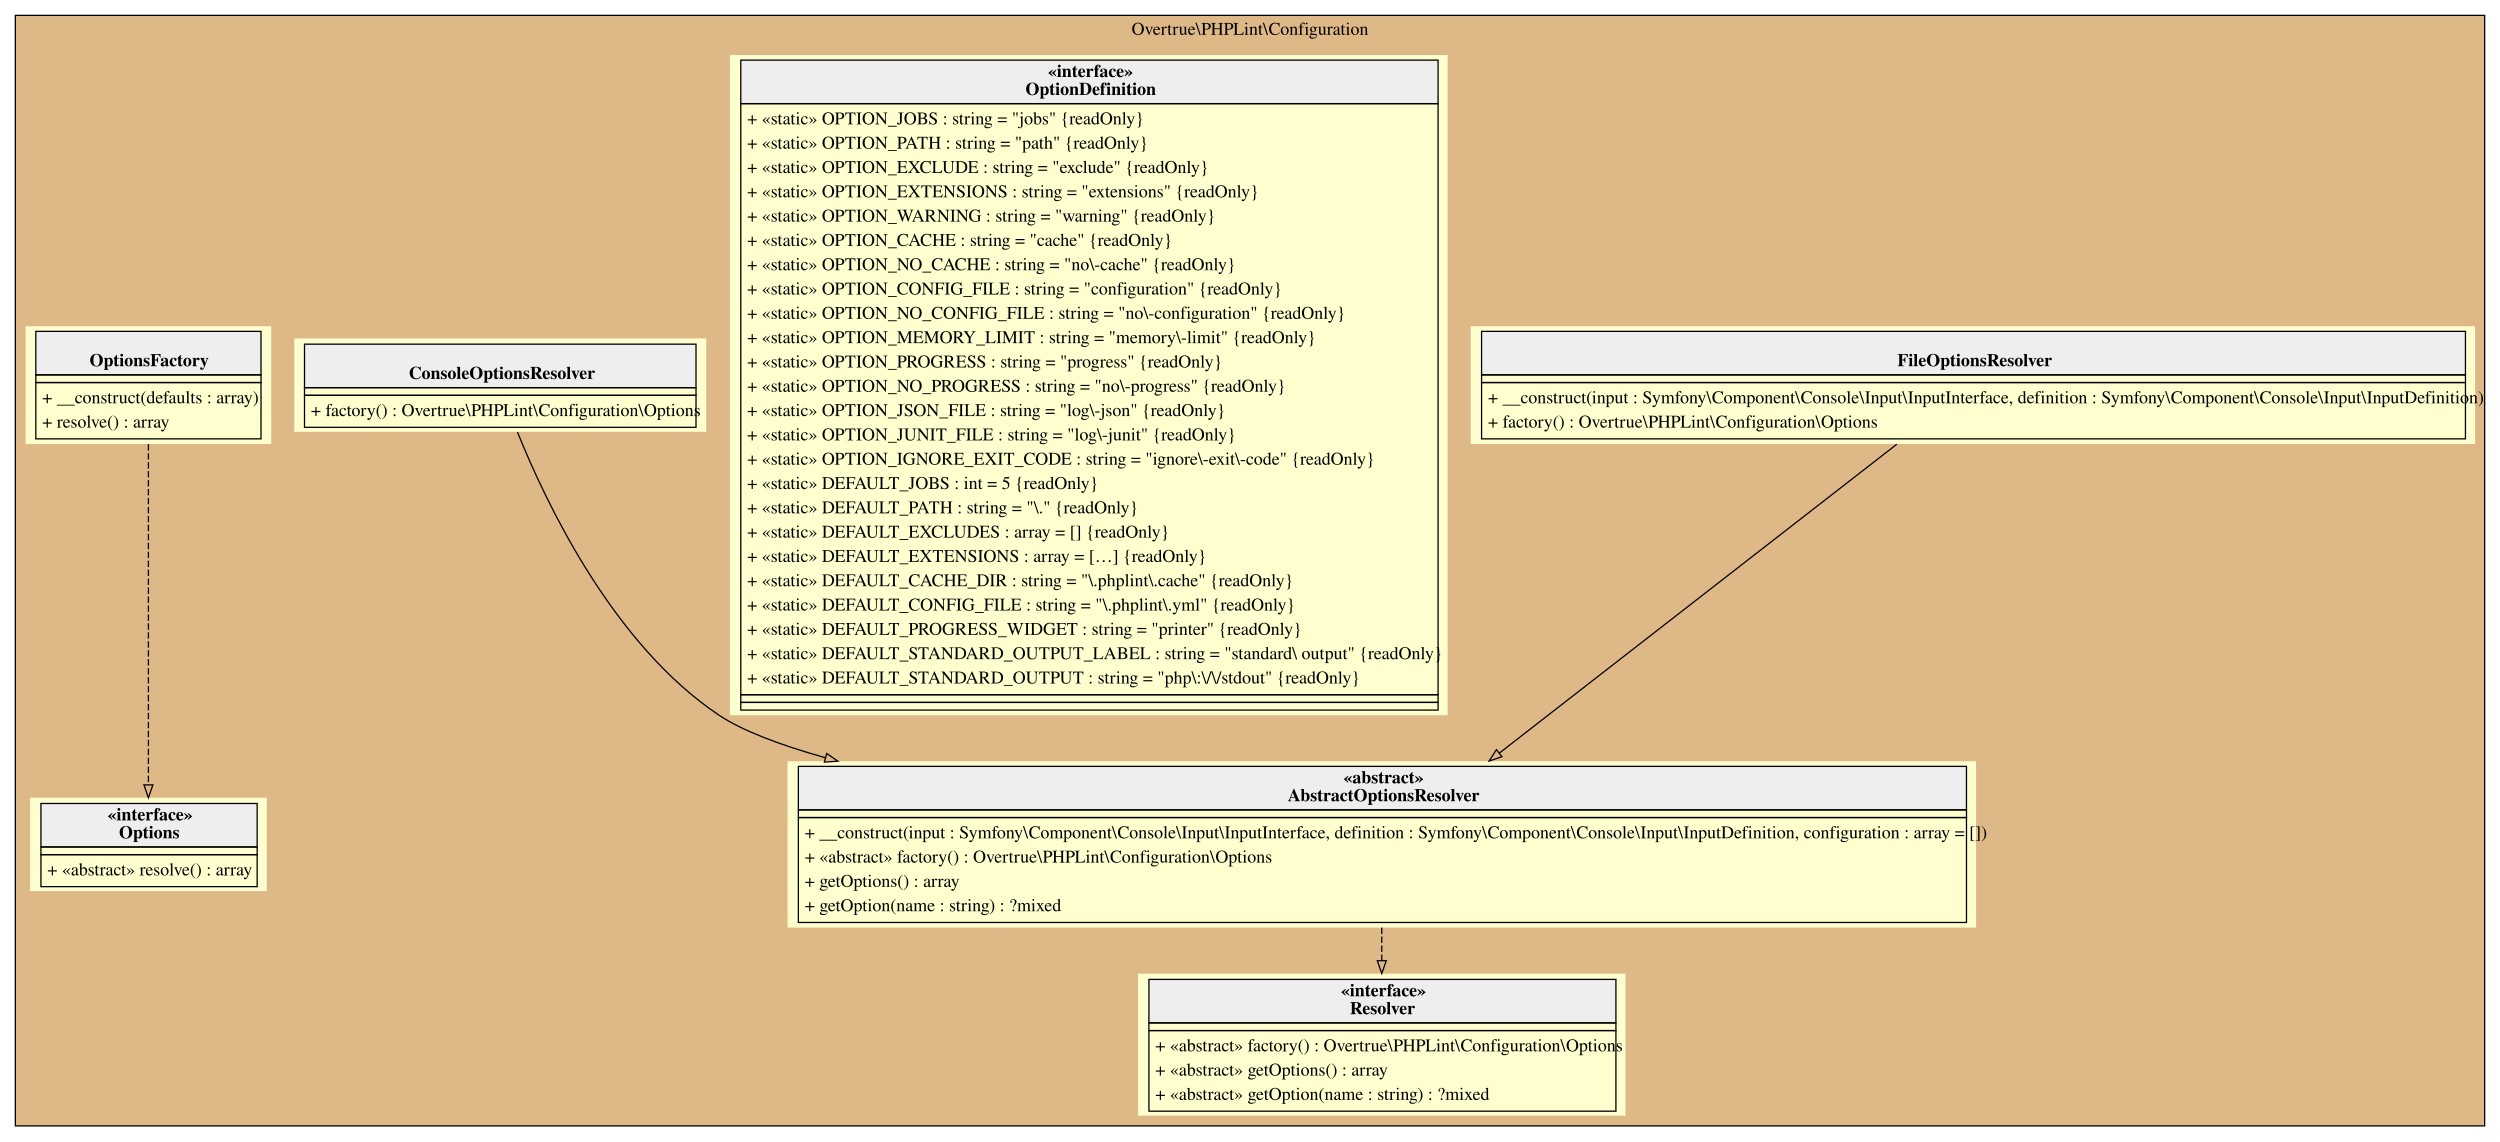
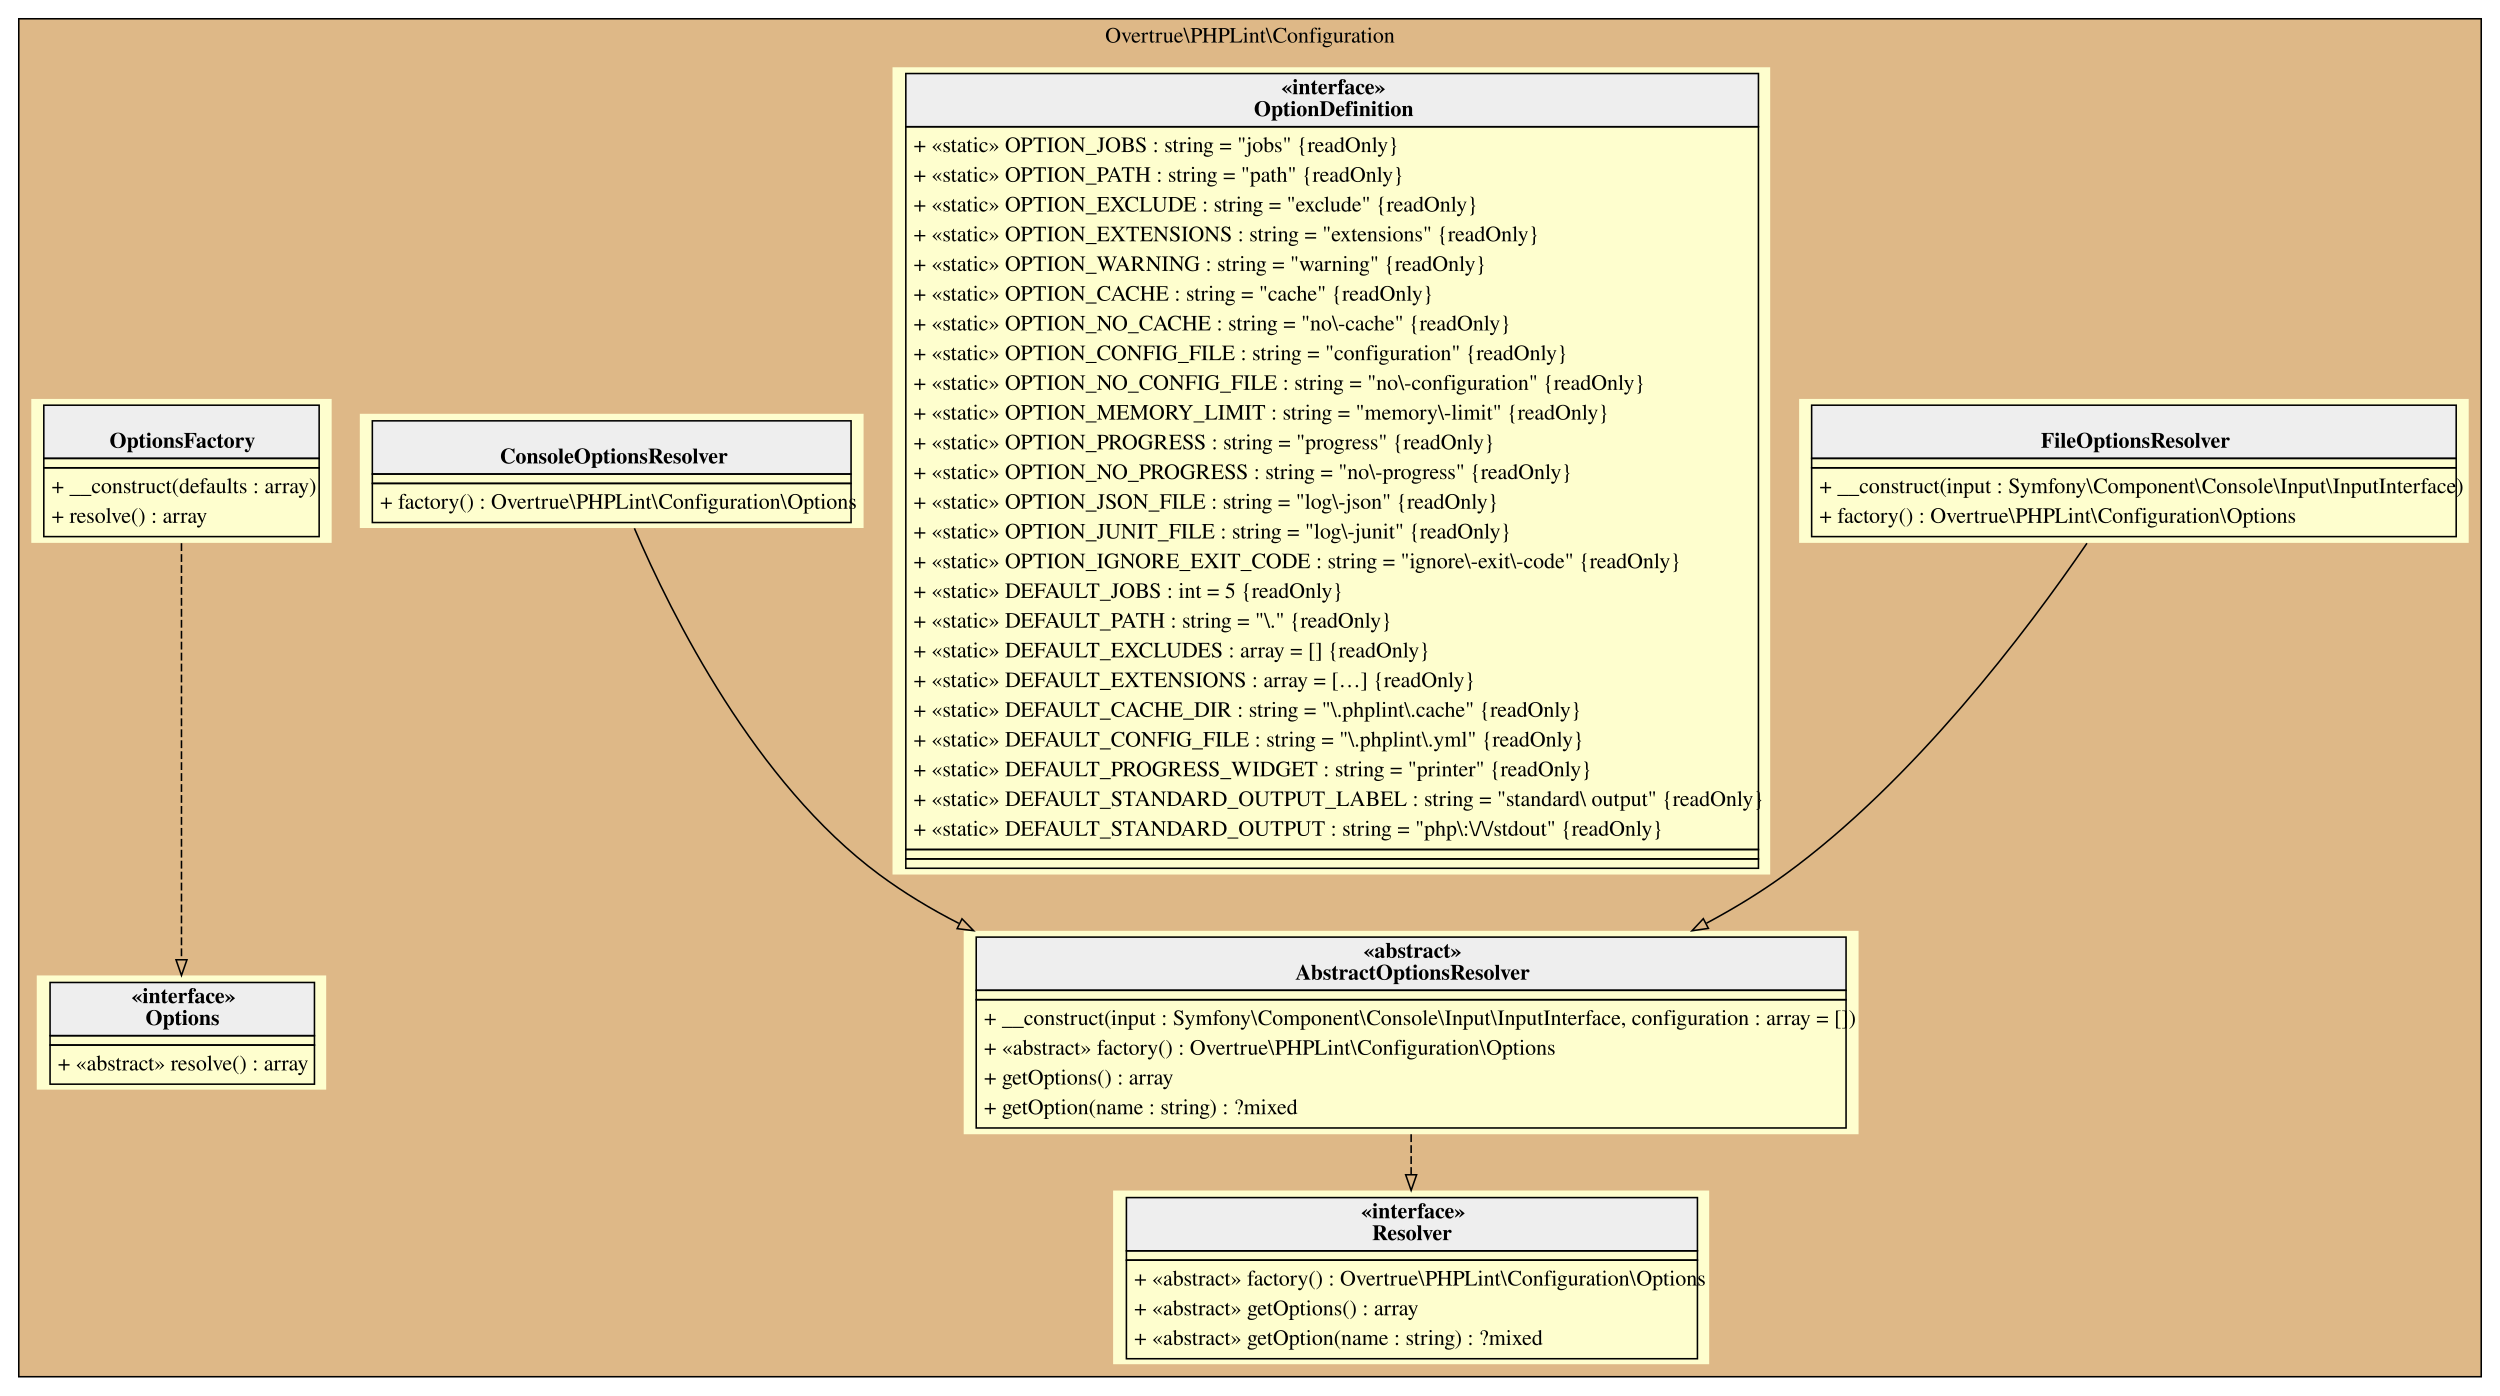
- <svg xmlns="http://www.w3.org/2000/svg" width="1954pt" height="892pt" viewBox="0.00 0.00 1954.00 892.00">
+ <svg xmlns="http://www.w3.org/2000/svg" width="1598pt" height="892pt" viewBox="0.00 0.00 1598.00 892.00">
  <g id="graph0" class="graph" transform="scale(1 1) rotate(0) translate(4 888)">
    <g id="clust1" class="cluster">
-       <polygon fill="#deb887" stroke="#000000" points="8,-8 8,-876 1938,-876 1938,-8 8,-8" />
-       <text text-anchor="middle" x="973" y="-860.8" font-family="Times,serif" font-size="14.00" fill="#000000">Overtrue\PHPLint\Configuration</text>
+       <polygon fill="#deb887" stroke="#000000" points="8,-8 8,-876 1582,-876 1582,-8 8,-8" />
+       <text text-anchor="middle" x="795" y="-860.8" font-family="Times,serif" font-size="14.00" fill="#000000">Overtrue\PHPLint\Configuration</text>
    </g>
    <g id="node1" class="node">
      <polygon fill="#fefece" stroke="transparent" points="204.5,-264.5 19.5,-264.5 19.5,-191.5 204.5,-191.5 204.5,-264.5" />
      <polygon fill="#eeeeee" stroke="transparent" points="28,-226 28,-260 197,-260 197,-226 28,-226" />
      <polygon fill="none" stroke="#000000" points="28,-226 28,-260 197,-260 197,-226 28,-226" />
      <text text-anchor="start" x="80" y="-246.8" font-family="Times,serif" font-weight="bold" font-size="14.00" fill="#000000">«interface»</text>
      <text text-anchor="start" x="89" y="-232.8" font-family="Times,serif" font-weight="bold" font-size="14.00" fill="#000000">Options</text>
      <polygon fill="none" stroke="#000000" points="28,-220 28,-226 197,-226 197,-220 28,-220" />
      <polygon fill="none" stroke="#000000" points="28,-195 28,-220 197,-220 197,-195 28,-195" />
      <text text-anchor="start" x="33" y="-203.8" font-family="Times,serif" font-size="14.00" fill="#000000">+ «abstract» resolve() : array</text>
    </g>
    <g id="node2" class="node">
-       <polygon fill="#fefece" stroke="transparent" points="1266.5,-127 885.5,-127 885.5,-16 1266.5,-16 1266.5,-127" />
-       <polygon fill="#eeeeee" stroke="transparent" points="894,-88.5 894,-122.5 1259,-122.5 1259,-88.5 894,-88.5" />
-       <polygon fill="none" stroke="#000000" points="894,-88.5 894,-122.5 1259,-122.5 1259,-88.5 894,-88.5" />
-       <text text-anchor="start" x="1044" y="-109.3" font-family="Times,serif" font-weight="bold" font-size="14.00" fill="#000000">«interface»</text>
-       <text text-anchor="start" x="1051" y="-95.3" font-family="Times,serif" font-weight="bold" font-size="14.00" fill="#000000">Resolver</text>
-       <polygon fill="none" stroke="#000000" points="894,-82.5 894,-88.5 1259,-88.5 1259,-82.5 894,-82.5" />
-       <polygon fill="none" stroke="#000000" points="894,-19.5 894,-82.5 1259,-82.5 1259,-19.5 894,-19.5" />
-       <text text-anchor="start" x="899" y="-66.3" font-family="Times,serif" font-size="14.00" fill="#000000">+ «abstract» factory() : Overtrue\PHPLint\Configuration\Options</text>
-       <text text-anchor="start" x="899" y="-47.3" font-family="Times,serif" font-size="14.00" fill="#000000">+ «abstract» getOptions() : array</text>
-       <text text-anchor="start" x="899" y="-28.3" font-family="Times,serif" font-size="14.00" fill="#000000">+ «abstract» getOption(name : string) : ?mixed</text>
+       <polygon fill="#fefece" stroke="transparent" points="1088.5,-127 707.5,-127 707.5,-16 1088.5,-16 1088.5,-127" />
+       <polygon fill="#eeeeee" stroke="transparent" points="716,-88.5 716,-122.5 1081,-122.5 1081,-88.5 716,-88.5" />
+       <polygon fill="none" stroke="#000000" points="716,-88.5 716,-122.5 1081,-122.5 1081,-88.5 716,-88.5" />
+       <text text-anchor="start" x="866" y="-109.3" font-family="Times,serif" font-weight="bold" font-size="14.00" fill="#000000">«interface»</text>
+       <text text-anchor="start" x="873" y="-95.3" font-family="Times,serif" font-weight="bold" font-size="14.00" fill="#000000">Resolver</text>
+       <polygon fill="none" stroke="#000000" points="716,-82.5 716,-88.5 1081,-88.5 1081,-82.5 716,-82.5" />
+       <polygon fill="none" stroke="#000000" points="716,-19.5 716,-82.5 1081,-82.5 1081,-19.5 716,-19.5" />
+       <text text-anchor="start" x="721" y="-66.3" font-family="Times,serif" font-size="14.00" fill="#000000">+ «abstract» factory() : Overtrue\PHPLint\Configuration\Options</text>
+       <text text-anchor="start" x="721" y="-47.3" font-family="Times,serif" font-size="14.00" fill="#000000">+ «abstract» getOptions() : array</text>
+       <text text-anchor="start" x="721" y="-28.3" font-family="Times,serif" font-size="14.00" fill="#000000">+ «abstract» getOption(name : string) : ?mixed</text>
    </g>
    <g id="node3" class="node">
-       <polygon fill="#fefece" stroke="transparent" points="1930.5,-633 1145.5,-633 1145.5,-541 1930.5,-541 1930.5,-633" />
-       <polygon fill="#eeeeee" stroke="transparent" points="1154,-595 1154,-629 1923,-629 1923,-595 1154,-595" />
-       <polygon fill="none" stroke="#000000" points="1154,-595 1154,-629 1923,-629 1923,-595 1154,-595" />
-       <text text-anchor="start" x="1479" y="-601.8" font-family="Times,serif" font-weight="bold" font-size="14.00" fill="#000000">FileOptionsResolver</text>
-       <polygon fill="none" stroke="#000000" points="1154,-589 1154,-595 1923,-595 1923,-589 1154,-589" />
-       <polygon fill="none" stroke="#000000" points="1154,-545 1154,-589 1923,-589 1923,-545 1154,-545" />
-       <text text-anchor="start" x="1159" y="-572.8" font-family="Times,serif" font-size="14.00" fill="#000000">+ __construct(input : Symfony\Component\Console\Input\InputInterface, definition : Symfony\Component\Console\Input\InputDefinition)</text>
+       <polygon fill="#fefece" stroke="transparent" points="1574,-633 1146,-633 1146,-541 1574,-541 1574,-633" />
+       <polygon fill="#eeeeee" stroke="transparent" points="1154,-595 1154,-629 1566,-629 1566,-595 1154,-595" />
+       <polygon fill="none" stroke="#000000" points="1154,-595 1154,-629 1566,-629 1566,-595 1154,-595" />
+       <text text-anchor="start" x="1300.5" y="-601.8" font-family="Times,serif" font-weight="bold" font-size="14.00" fill="#000000">FileOptionsResolver</text>
+       <polygon fill="none" stroke="#000000" points="1154,-589 1154,-595 1566,-595 1566,-589 1154,-589" />
+       <polygon fill="none" stroke="#000000" points="1154,-545 1154,-589 1566,-589 1566,-545 1154,-545" />
+       <text text-anchor="start" x="1159" y="-572.8" font-family="Times,serif" font-size="14.00" fill="#000000">+ __construct(input : Symfony\Component\Console\Input\InputInterface)</text>
      <text text-anchor="start" x="1159" y="-553.8" font-family="Times,serif" font-size="14.00" fill="#000000">+ factory() : Overtrue\PHPLint\Configuration\Options</text>
    </g>
    <g id="node4" class="node">
-       <polygon fill="#fefece" stroke="transparent" points="1540.5,-293 611.5,-293 611.5,-163 1540.5,-163 1540.5,-293" />
-       <polygon fill="#eeeeee" stroke="transparent" points="620,-255 620,-289 1533,-289 1533,-255 620,-255" />
-       <polygon fill="none" stroke="#000000" points="620,-255 620,-289 1533,-289 1533,-255 620,-255" />
-       <text text-anchor="start" x="1046" y="-275.8" font-family="Times,serif" font-weight="bold" font-size="14.00" fill="#000000">«abstract»</text>
-       <text text-anchor="start" x="1002.5" y="-261.8" font-family="Times,serif" font-weight="bold" font-size="14.00" fill="#000000">AbstractOptionsResolver</text>
-       <polygon fill="none" stroke="#000000" points="620,-249 620,-255 1533,-255 1533,-249 620,-249" />
-       <polygon fill="none" stroke="#000000" points="620,-167 620,-249 1533,-249 1533,-167 620,-167" />
-       <text text-anchor="start" x="625" y="-232.8" font-family="Times,serif" font-size="14.00" fill="#000000">+ __construct(input : Symfony\Component\Console\Input\InputInterface, definition : Symfony\Component\Console\Input\InputDefinition, configuration : array = [])</text>
+       <polygon fill="#fefece" stroke="transparent" points="1184,-293 612,-293 612,-163 1184,-163 1184,-293" />
+       <polygon fill="#eeeeee" stroke="transparent" points="620,-255 620,-289 1176,-289 1176,-255 620,-255" />
+       <polygon fill="none" stroke="#000000" points="620,-255 620,-289 1176,-289 1176,-255 620,-255" />
+       <text text-anchor="start" x="867.5" y="-275.8" font-family="Times,serif" font-weight="bold" font-size="14.00" fill="#000000">«abstract»</text>
+       <text text-anchor="start" x="824" y="-261.8" font-family="Times,serif" font-weight="bold" font-size="14.00" fill="#000000">AbstractOptionsResolver</text>
+       <polygon fill="none" stroke="#000000" points="620,-249 620,-255 1176,-255 1176,-249 620,-249" />
+       <polygon fill="none" stroke="#000000" points="620,-167 620,-249 1176,-249 1176,-167 620,-167" />
+       <text text-anchor="start" x="625" y="-232.8" font-family="Times,serif" font-size="14.00" fill="#000000">+ __construct(input : Symfony\Component\Console\Input\InputInterface, configuration : array = [])</text>
      <text text-anchor="start" x="625" y="-213.8" font-family="Times,serif" font-size="14.00" fill="#000000">+ «abstract» factory() : Overtrue\PHPLint\Configuration\Options</text>
      <text text-anchor="start" x="625" y="-194.8" font-family="Times,serif" font-size="14.00" fill="#000000">+ getOptions() : array</text>
      <text text-anchor="start" x="625" y="-175.8" font-family="Times,serif" font-size="14.00" fill="#000000">+ getOption(name : string) : ?mixed</text>
    </g>
    <g id="edge2" class="edge">
-       <path fill="none" stroke="#000000" d="M1478.547,-540.802C1399.809,-479.618 1260.152,-371.096 1167.811,-299.342" />
-       <polygon fill="none" stroke="#000000" points="1169.904,-296.536 1159.86,-293.164 1165.609,-302.064 1169.904,-296.536" />
+       <path fill="none" stroke="#000000" d="M1329.988,-540.752C1291.285,-484.221 1219.107,-388.732 1137,-329 1121.413,-317.661 1104.359,-307.29 1086.764,-297.881" />
+       <polygon fill="none" stroke="#000000" points="1088.002,-294.579 1077.518,-293.049 1084.759,-300.783 1088.002,-294.579" />
    </g>
    <g id="edge1" class="edge">
-       <path fill="none" stroke="#000000" stroke-dasharray="5,2" d="M1076,-162.989C1076,-154.511 1076,-145.82 1076,-137.328" />
-       <polygon fill="none" stroke="#000000" points="1079.5,-137.098 1076,-127.098 1072.5,-137.098 1079.5,-137.098" />
+       <path fill="none" stroke="#000000" stroke-dasharray="5,2" d="M898,-162.989C898,-154.511 898,-145.82 898,-137.328" />
+       <polygon fill="none" stroke="#000000" points="901.5,-137.098 898,-127.098 894.5,-137.098 901.5,-137.098" />
    </g>
    <g id="node5" class="node">
      <polygon fill="#fefece" stroke="transparent" points="1127.5,-845 566.5,-845 566.5,-329 1127.5,-329 1127.5,-845" />
      <polygon fill="#eeeeee" stroke="transparent" points="575,-807 575,-841 1120,-841 1120,-807 575,-807" />
      <polygon fill="none" stroke="#000000" points="575,-807 575,-841 1120,-841 1120,-807 575,-807" />
      <text text-anchor="start" x="815" y="-827.8" font-family="Times,serif" font-weight="bold" font-size="14.00" fill="#000000">«interface»</text>
      <text text-anchor="start" x="797.5" y="-813.8" font-family="Times,serif" font-weight="bold" font-size="14.00" fill="#000000">OptionDefinition</text>
      <polygon fill="none" stroke="#000000" points="575,-345 575,-807 1120,-807 1120,-345 575,-345" />
      <text text-anchor="start" x="580" y="-790.8" font-family="Times,serif" font-size="14.00" fill="#000000">+ «static» OPTION_JOBS : string = "jobs" {readOnly}</text>
      <text text-anchor="start" x="580" y="-771.8" font-family="Times,serif" font-size="14.00" fill="#000000">+ «static» OPTION_PATH : string = "path" {readOnly}</text>
      <text text-anchor="start" x="580" y="-752.8" font-family="Times,serif" font-size="14.00" fill="#000000">+ «static» OPTION_EXCLUDE : string = "exclude" {readOnly}</text>
      <text text-anchor="start" x="580" y="-733.8" font-family="Times,serif" font-size="14.00" fill="#000000">+ «static» OPTION_EXTENSIONS : string = "extensions" {readOnly}</text>
      <text text-anchor="start" x="580" y="-714.8" font-family="Times,serif" font-size="14.00" fill="#000000">+ «static» OPTION_WARNING : string = "warning" {readOnly}</text>
      <text text-anchor="start" x="580" y="-695.8" font-family="Times,serif" font-size="14.00" fill="#000000">+ «static» OPTION_CACHE : string = "cache" {readOnly}</text>
      <text text-anchor="start" x="580" y="-676.8" font-family="Times,serif" font-size="14.00" fill="#000000">+ «static» OPTION_NO_CACHE : string = "no\-cache" {readOnly}</text>
      <text text-anchor="start" x="580" y="-657.8" font-family="Times,serif" font-size="14.00" fill="#000000">+ «static» OPTION_CONFIG_FILE : string = "configuration" {readOnly}</text>
      <text text-anchor="start" x="580" y="-638.8" font-family="Times,serif" font-size="14.00" fill="#000000">+ «static» OPTION_NO_CONFIG_FILE : string = "no\-configuration" {readOnly}</text>
      <text text-anchor="start" x="580" y="-619.8" font-family="Times,serif" font-size="14.00" fill="#000000">+ «static» OPTION_MEMORY_LIMIT : string = "memory\-limit" {readOnly}</text>
      <text text-anchor="start" x="580" y="-600.8" font-family="Times,serif" font-size="14.00" fill="#000000">+ «static» OPTION_PROGRESS : string = "progress" {readOnly}</text>
      <text text-anchor="start" x="580" y="-581.8" font-family="Times,serif" font-size="14.00" fill="#000000">+ «static» OPTION_NO_PROGRESS : string = "no\-progress" {readOnly}</text>
      <text text-anchor="start" x="580" y="-562.8" font-family="Times,serif" font-size="14.00" fill="#000000">+ «static» OPTION_JSON_FILE : string = "log\-json" {readOnly}</text>
      <text text-anchor="start" x="580" y="-543.8" font-family="Times,serif" font-size="14.00" fill="#000000">+ «static» OPTION_JUNIT_FILE : string = "log\-junit" {readOnly}</text>
      <text text-anchor="start" x="580" y="-524.8" font-family="Times,serif" font-size="14.00" fill="#000000">+ «static» OPTION_IGNORE_EXIT_CODE : string = "ignore\-exit\-code" {readOnly}</text>
      <text text-anchor="start" x="580" y="-505.8" font-family="Times,serif" font-size="14.00" fill="#000000">+ «static» DEFAULT_JOBS : int = 5 {readOnly}</text>
      <text text-anchor="start" x="580" y="-486.8" font-family="Times,serif" font-size="14.00" fill="#000000">+ «static» DEFAULT_PATH : string = "\." {readOnly}</text>
      <text text-anchor="start" x="580" y="-467.8" font-family="Times,serif" font-size="14.00" fill="#000000">+ «static» DEFAULT_EXCLUDES : array = [] {readOnly}</text>
      <text text-anchor="start" x="580" y="-448.8" font-family="Times,serif" font-size="14.00" fill="#000000">+ «static» DEFAULT_EXTENSIONS : array = […] {readOnly}</text>
      <text text-anchor="start" x="580" y="-429.8" font-family="Times,serif" font-size="14.00" fill="#000000">+ «static» DEFAULT_CACHE_DIR : string = "\.phplint\.cache" {readOnly}</text>
      <text text-anchor="start" x="580" y="-410.8" font-family="Times,serif" font-size="14.00" fill="#000000">+ «static» DEFAULT_CONFIG_FILE : string = "\.phplint\.yml" {readOnly}</text>
      <text text-anchor="start" x="580" y="-391.8" font-family="Times,serif" font-size="14.00" fill="#000000">+ «static» DEFAULT_PROGRESS_WIDGET : string = "printer" {readOnly}</text>
      <text text-anchor="start" x="580" y="-372.8" font-family="Times,serif" font-size="14.00" fill="#000000">+ «static» DEFAULT_STANDARD_OUTPUT_LABEL : string = "standard\ output" {readOnly}</text>
      <text text-anchor="start" x="580" y="-353.8" font-family="Times,serif" font-size="14.00" fill="#000000">+ «static» DEFAULT_STANDARD_OUTPUT : string = "php\:\/\/stdout" {readOnly}</text>
      <polygon fill="none" stroke="#000000" points="575,-339 575,-345 1120,-345 1120,-339 575,-339" />
      <polygon fill="none" stroke="#000000" points="575,-333 575,-339 1120,-339 1120,-333 575,-333" />
    </g>
    <g id="node6" class="node">
      <polygon fill="#fefece" stroke="transparent" points="548,-623.5 226,-623.5 226,-550.5 548,-550.5 548,-623.5" />
      <polygon fill="#eeeeee" stroke="transparent" points="234,-585 234,-619 540,-619 540,-585 234,-585" />
      <polygon fill="none" stroke="#000000" points="234,-585 234,-619 540,-619 540,-585 234,-585" />
      <text text-anchor="start" x="315.5" y="-591.8" font-family="Times,serif" font-weight="bold" font-size="14.00" fill="#000000">ConsoleOptionsResolver</text>
      <polygon fill="none" stroke="#000000" points="234,-579 234,-585 540,-585 540,-579 234,-579" />
      <polygon fill="none" stroke="#000000" points="234,-554 234,-579 540,-579 540,-554 234,-554" />
      <text text-anchor="start" x="239" y="-562.8" font-family="Times,serif" font-size="14.00" fill="#000000">+ factory() : Overtrue\PHPLint\Configuration\Options</text>
    </g>
    <g id="edge3" class="edge">
-       <path fill="none" stroke="#000000" d="M400.461,-550.29C423.416,-493.182 475.786,-383.93 558,-329 576.139,-316.88 605.454,-305.775 641.158,-295.726" />
-       <polygon fill="none" stroke="#000000" points="642.163,-299.079 650.88,-293.057 640.31,-292.329 642.163,-299.079" />
+       <path fill="none" stroke="#000000" d="M401.502,-550.298C425.538,-494.202 478.954,-387.5 558,-329 573.806,-317.302 590.959,-306.952 608.878,-297.793" />
+       <polygon fill="none" stroke="#000000" points="610.911,-300.692 618.314,-293.112 607.801,-294.421 610.911,-300.692" />
    </g>
    <g id="node7" class="node">
      <polygon fill="#fefece" stroke="transparent" points="208,-633 16,-633 16,-541 208,-541 208,-633" />
      <polygon fill="#eeeeee" stroke="transparent" points="24,-595 24,-629 200,-629 200,-595 24,-595" />
      <polygon fill="none" stroke="#000000" points="24,-595 24,-629 200,-629 200,-595 24,-595" />
      <text text-anchor="start" x="66" y="-601.8" font-family="Times,serif" font-weight="bold" font-size="14.00" fill="#000000">OptionsFactory</text>
      <polygon fill="none" stroke="#000000" points="24,-589 24,-595 200,-595 200,-589 24,-589" />
      <polygon fill="none" stroke="#000000" points="24,-545 24,-589 200,-589 200,-545 24,-545" />
      <text text-anchor="start" x="29" y="-572.8" font-family="Times,serif" font-size="14.00" fill="#000000">+ __construct(defaults : array)</text>
      <text text-anchor="start" x="29" y="-553.8" font-family="Times,serif" font-size="14.00" fill="#000000">+ resolve() : array</text>
    </g>
    <g id="edge4" class="edge">
      <path fill="none" stroke="#000000" stroke-dasharray="5,2" d="M112,-540.802C112,-472.083 112,-343.649 112,-274.662" />
      <polygon fill="none" stroke="#000000" points="115.5,-274.524 112,-264.524 108.5,-274.524 115.5,-274.524" />
    </g>
  </g>
</svg>
